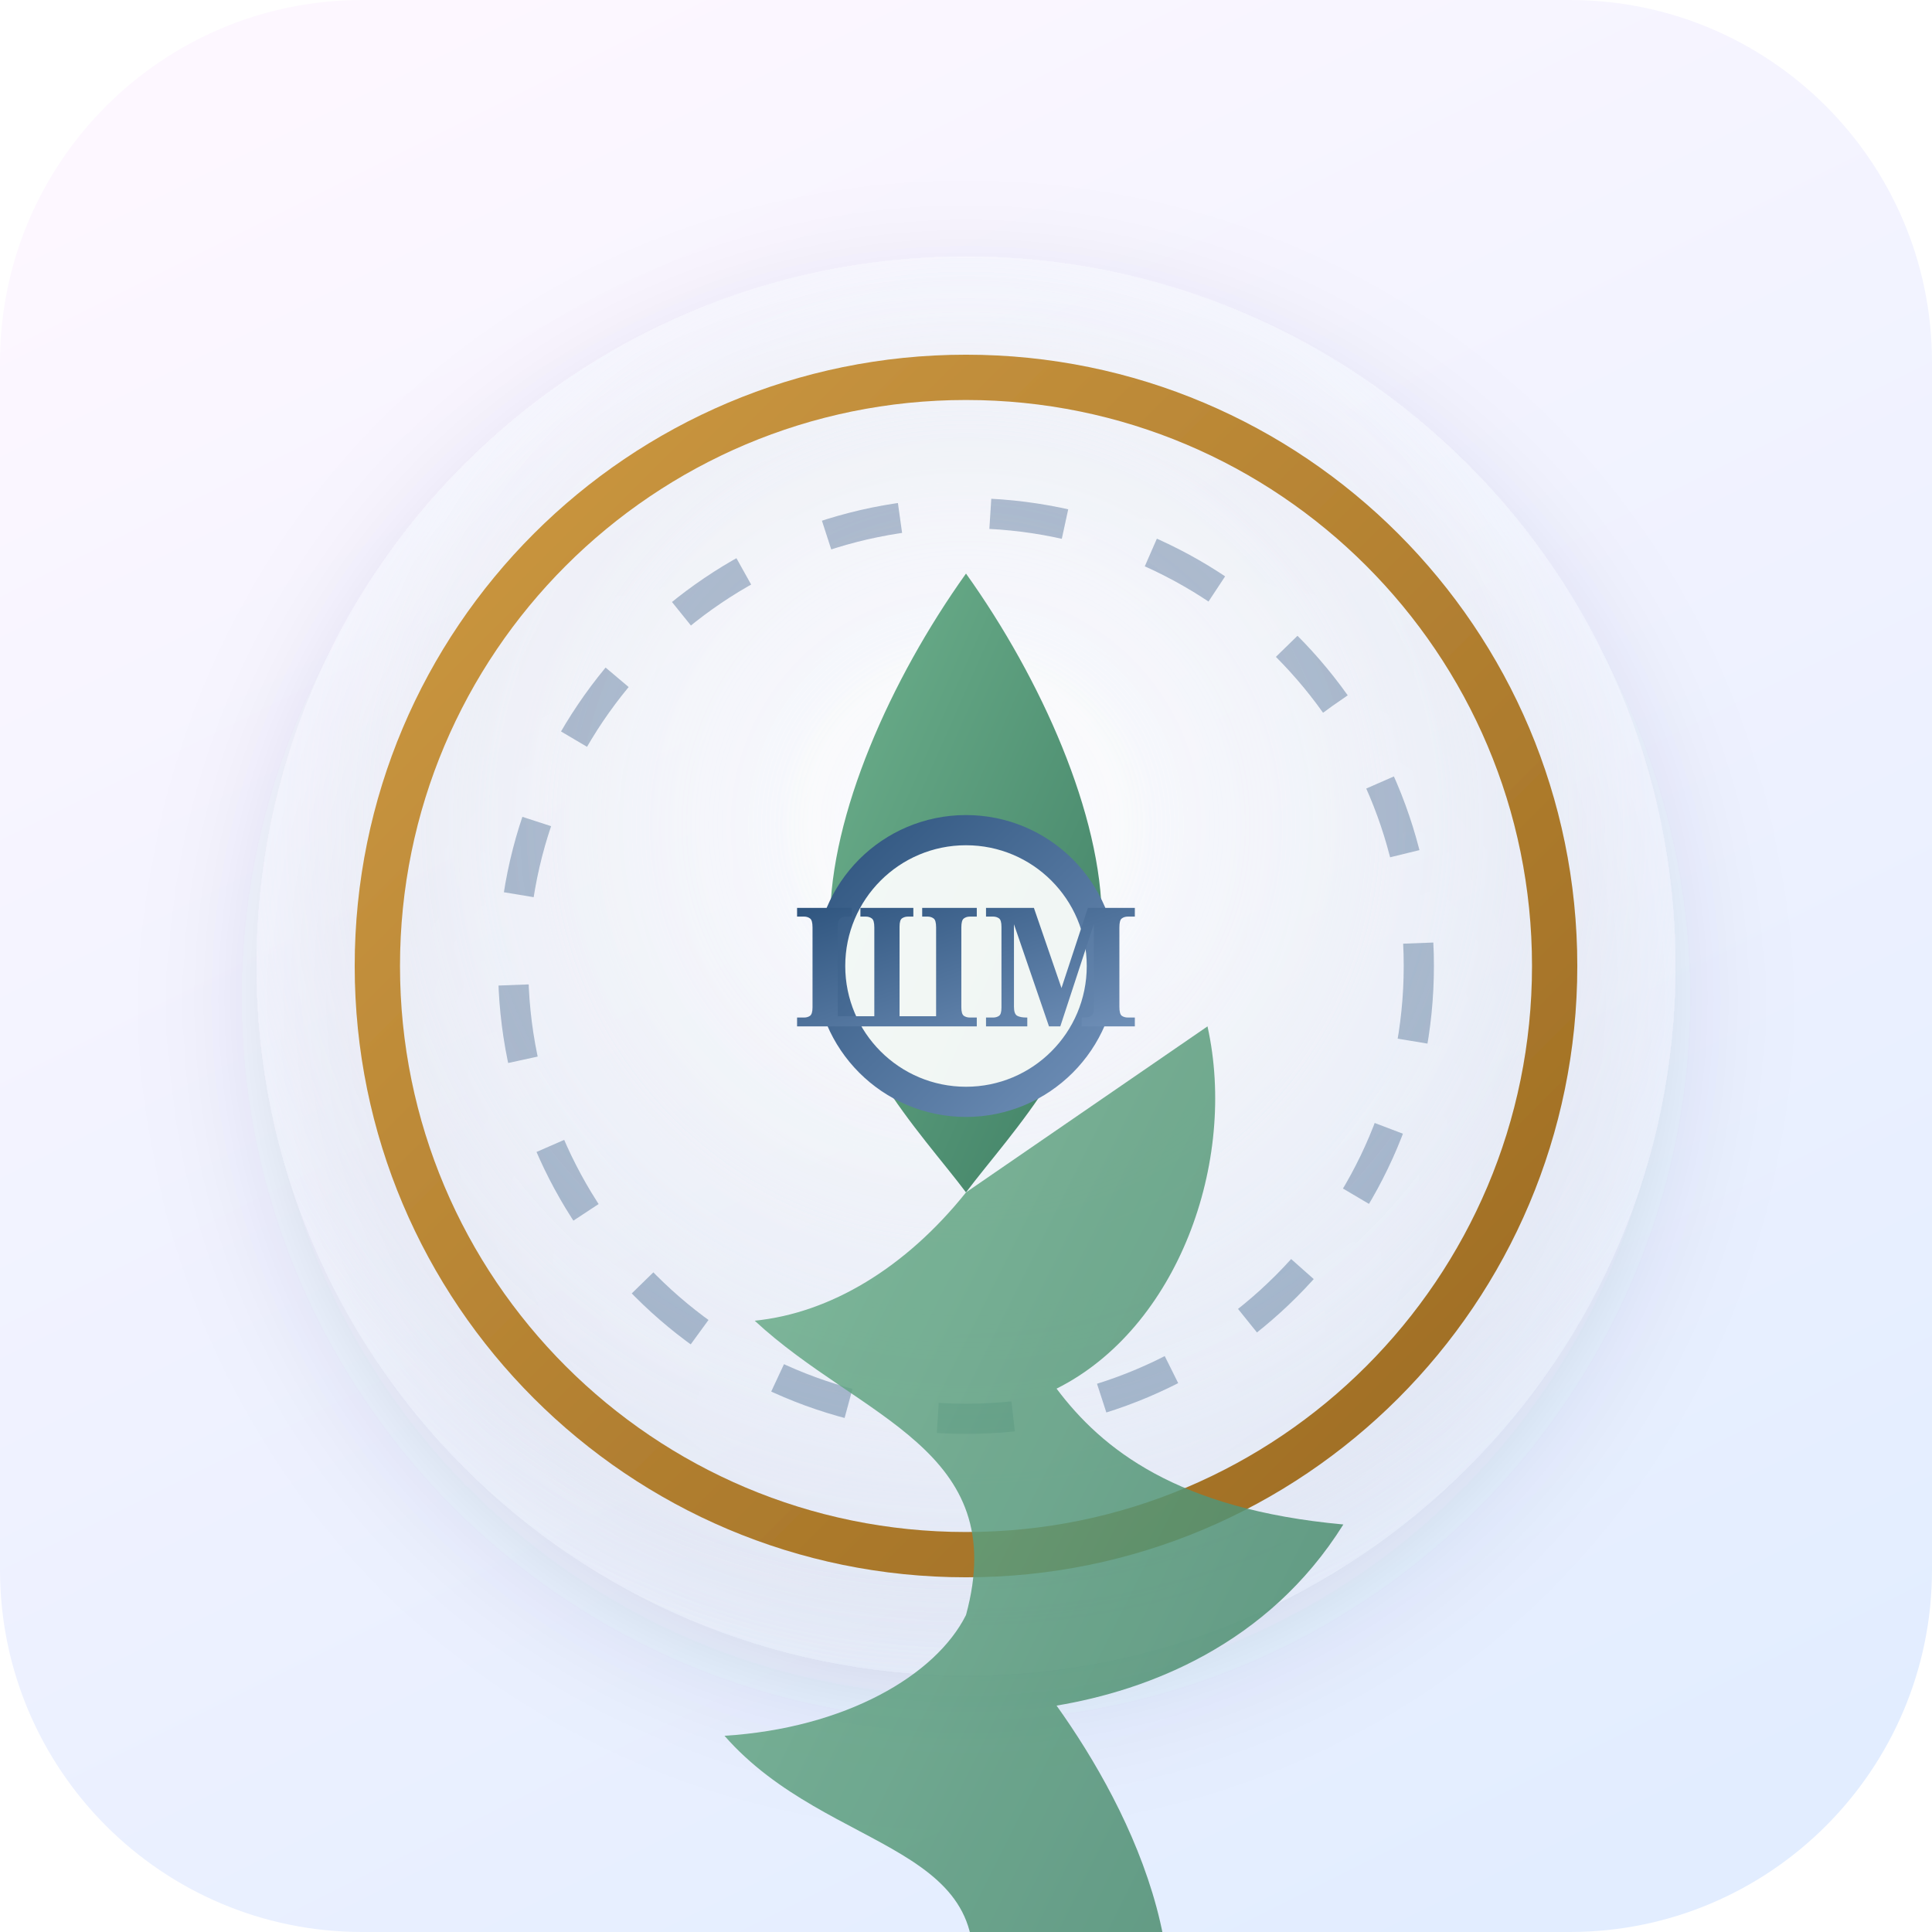
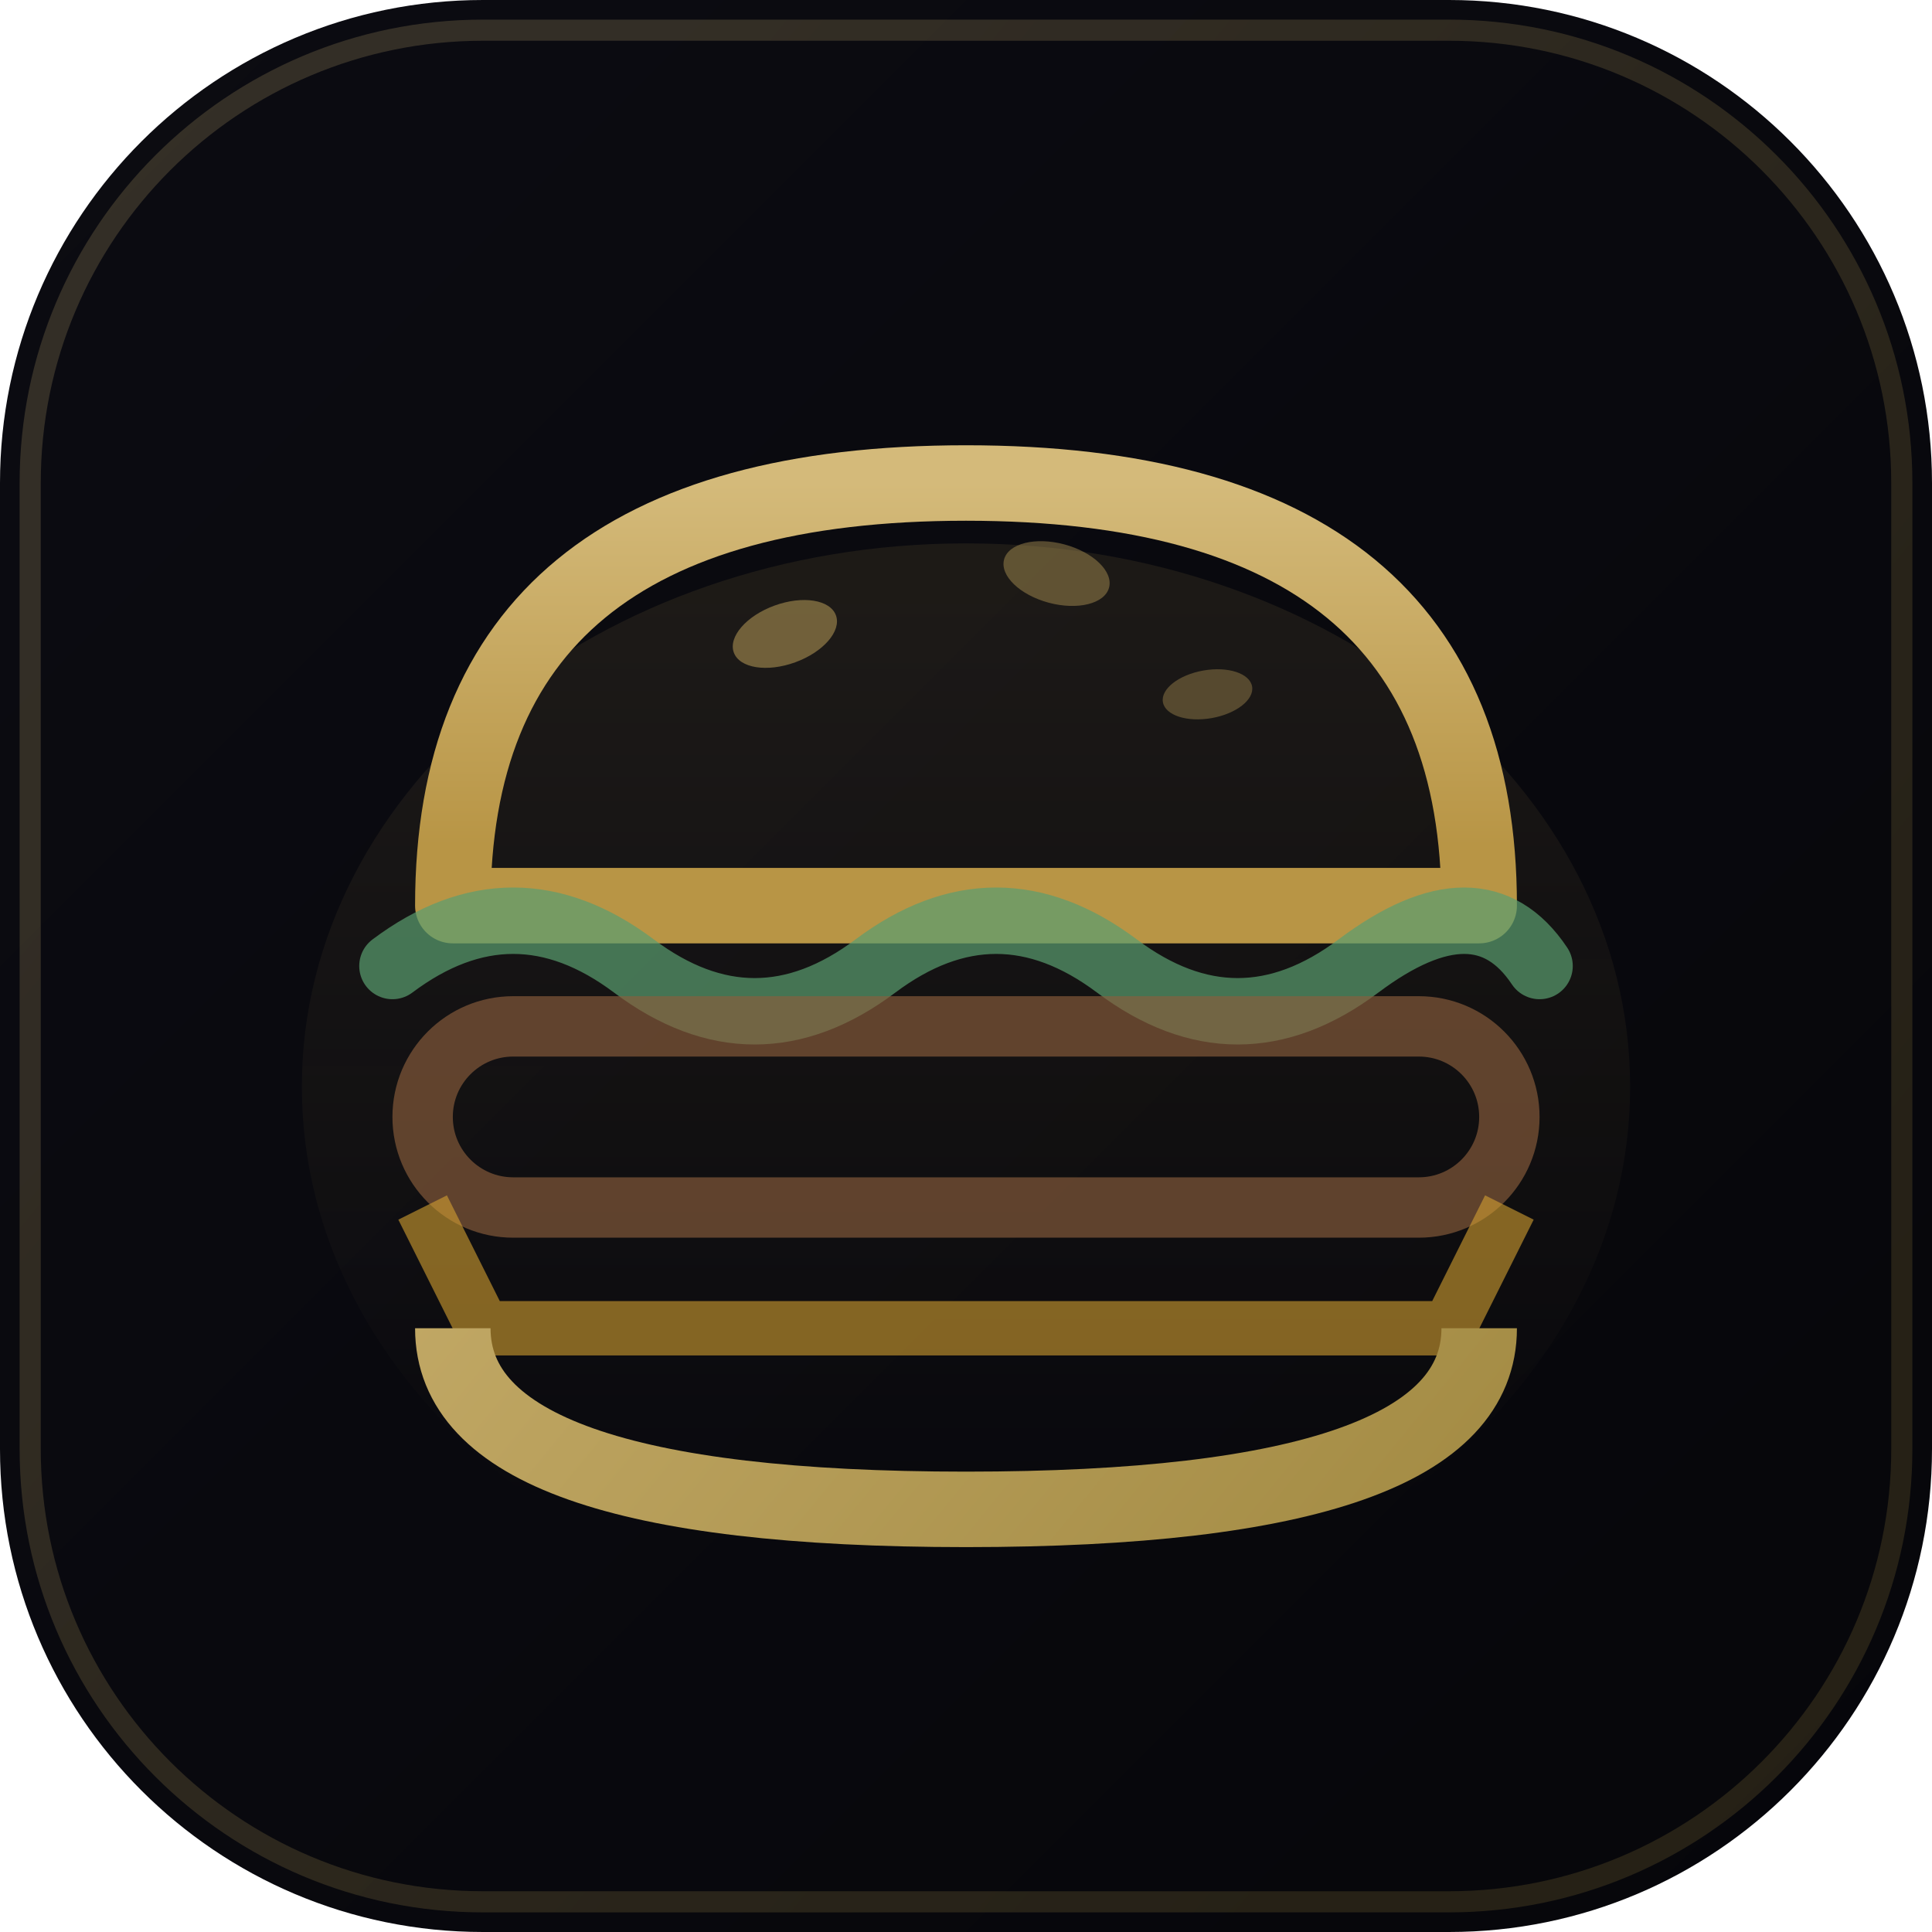
- <svg xmlns="http://www.w3.org/2000/svg" width="256" height="256" viewBox="0 0 256 256">
+ <svg xmlns="http://www.w3.org/2000/svg" viewBox="0 0 64 64" fill="none">
  <defs>
-     <linearGradient id="bg" x1="25%" y1="0%" x2="75%" y2="100%">
-       <stop offset="0%" stop-color="#fdf7ff" />
-       <stop offset="100%" stop-color="#e2edff" />
+     <linearGradient id="bg" x1="0" y1="0" x2="64" y2="64" gradientUnits="userSpaceOnUse">
+       <stop offset="0%" stop-color="#0C0C12" />
+       <stop offset="100%" stop-color="#06060A" />
    </linearGradient>
-     <radialGradient id="halo" cx="50%" cy="40%" r="65%">
-       <stop offset="0%" stop-color="#ffffff" stop-opacity="1" />
-       <stop offset="100%" stop-color="#f0f5ff" stop-opacity="0.2" />
-     </radialGradient>
-     <linearGradient id="ring" x1="0%" y1="0%" x2="100%" y2="100%">
-       <stop offset="0%" stop-color="#ce9a43" />
-       <stop offset="100%" stop-color="#9b6a21" />
+     <linearGradient id="gold" x1="10" y1="14" x2="54" y2="50" gradientUnits="userSpaceOnUse">
+       <stop offset="0%" stop-color="#D4BA7A" />
+       <stop offset="100%" stop-color="#A08840" />
    </linearGradient>
-     <linearGradient id="leaf" x1="0%" y1="0%" x2="100%" y2="100%">
-       <stop offset="0%" stop-color="#6fb28e" />
-       <stop offset="100%" stop-color="#3f7f64" />
+     <linearGradient id="bun" x1="32" y1="16" x2="32" y2="28" gradientUnits="userSpaceOnUse">
+       <stop offset="0%" stop-color="#D4BA7A" />
+       <stop offset="100%" stop-color="#B89545" />
    </linearGradient>
-     <linearGradient id="stem" x1="0%" y1="0%" x2="100%" y2="100%">
-       <stop offset="0%" stop-color="#2f557f" />
-       <stop offset="100%" stop-color="#6f8fb7" />
+     <linearGradient id="glow" x1="32" y1="20" x2="32" y2="50" gradientUnits="userSpaceOnUse">
+       <stop offset="0%" stop-color="#C6A75E" stop-opacity="0.1" />
+       <stop offset="100%" stop-color="#C6A75E" stop-opacity="0" />
    </linearGradient>
-     <filter id="shadow" x="-20%" y="-20%" width="140%" height="140%">
-       <feDropShadow dx="0" dy="6" stdDeviation="8" flood-color="#2f3a54" flood-opacity="0.25" />
-     </filter>
  </defs>
-   <rect width="256" height="256" rx="48" ry="48" fill="url(#bg)" />
-   <g filter="url(#shadow)">
-     <circle cx="128" cy="128" r="94" fill="url(#halo)" />
-     <circle cx="128" cy="128" r="78" fill="none" stroke="url(#ring)" stroke-width="6" />
-     <circle cx="128" cy="128" r="60" fill="none" stroke="rgba(47,85,127,0.35)" stroke-dasharray="10 12" stroke-width="4" />
-   </g>
-   <g transform="translate(128 128)">
-     <path d="M0 -52 C-10 -38 -18 -20 -18 -6 C-18 10 -6 22 0 30 C6 22 18 10 18 -6 C18 -20 10 -38 0 -52" fill="url(#leaf)" />
-     <path d="M0 30 C-8 40 -18 46 -28 47 C-14 60 6 64 0 86 C-4 94 -16 101 -32 102 C-18 118 6 116 0 138 C-4 150 -18 158 -32 160 C-18 176 10 174 22 156 C34 136 22 112 12 98 C24 96 40 90 50 74 C28 72 18 64 12 56 C28 48 36 26 32 8" fill="url(#leaf)" opacity="0.85" />
-     <path d="M0 -56 L0 94" stroke="url(#stem)" stroke-width="8" stroke-linecap="round" />
-     <circle cx="0" cy="0" r="18" fill="rgba(255,255,255,0.92)" stroke="url(#stem)" stroke-width="4" />
-     <text x="0" y="8" text-anchor="middle" font-family="'Cinzel', serif" font-size="22" font-weight="700" fill="url(#stem)">ШМ</text>
-   </g>
-   <g stroke="url(#ring)" stroke-width="3" stroke-linecap="round" opacity="0.7">
-     <line x1="128" y1="28" x2="128" y2="44" />
-     <line x1="210" y1="128" x2="194" y2="128" />
-     <line x1="128" y1="212" x2="128" y2="228" />
-     <line x1="46" y1="128" x2="62" y2="128" />
-   </g>
+   <rect width="64" height="64" rx="16" fill="url(#bg)" />
+   <ellipse cx="32" cy="36" rx="22" ry="18" fill="url(#glow)" />
+   <path d="M15 30 Q15 16 32 16 Q49 16 49 30 Z" fill="none" stroke="url(#bun)" stroke-width="2.5" stroke-linejoin="round" />
+   <ellipse cx="26" cy="21" rx="1.8" ry="1" fill="#C6A75E" opacity="0.5" transform="rotate(-20 26 21)" />
+   <ellipse cx="35" cy="19" rx="1.8" ry="1" fill="#C6A75E" opacity="0.4" transform="rotate(15 35 19)" />
+   <ellipse cx="40" cy="23" rx="1.5" ry="0.8" fill="#C6A75E" opacity="0.35" transform="rotate(-10 40 23)" />
+   <path d="M13 32 Q17 29 21 32 Q25 35 29 32 Q33 29 37 32 Q41 35 45 32 Q49 29 51 32" fill="none" stroke="#5A9E6F" stroke-width="2.2" stroke-linecap="round" opacity="0.7" />
+   <rect x="14" y="34" width="36" height="6" rx="3" fill="none" stroke="#8B5E3C" stroke-width="2" opacity="0.65" />
+   <path d="M14 40 L16 44 L48 44 L50 40" fill="none" stroke="#D4A030" stroke-width="1.8" stroke-linejoin="round" opacity="0.6" />
+   <path d="M15 44 Q15 50 32 50 Q49 50 49 44" fill="none" stroke="url(#gold)" stroke-width="2.5" stroke-linejoin="round" />
+   <rect x="1" y="1" width="62" height="62" rx="15" fill="none" stroke="url(#gold)" stroke-width="0.7" opacity="0.2" />
</svg>
